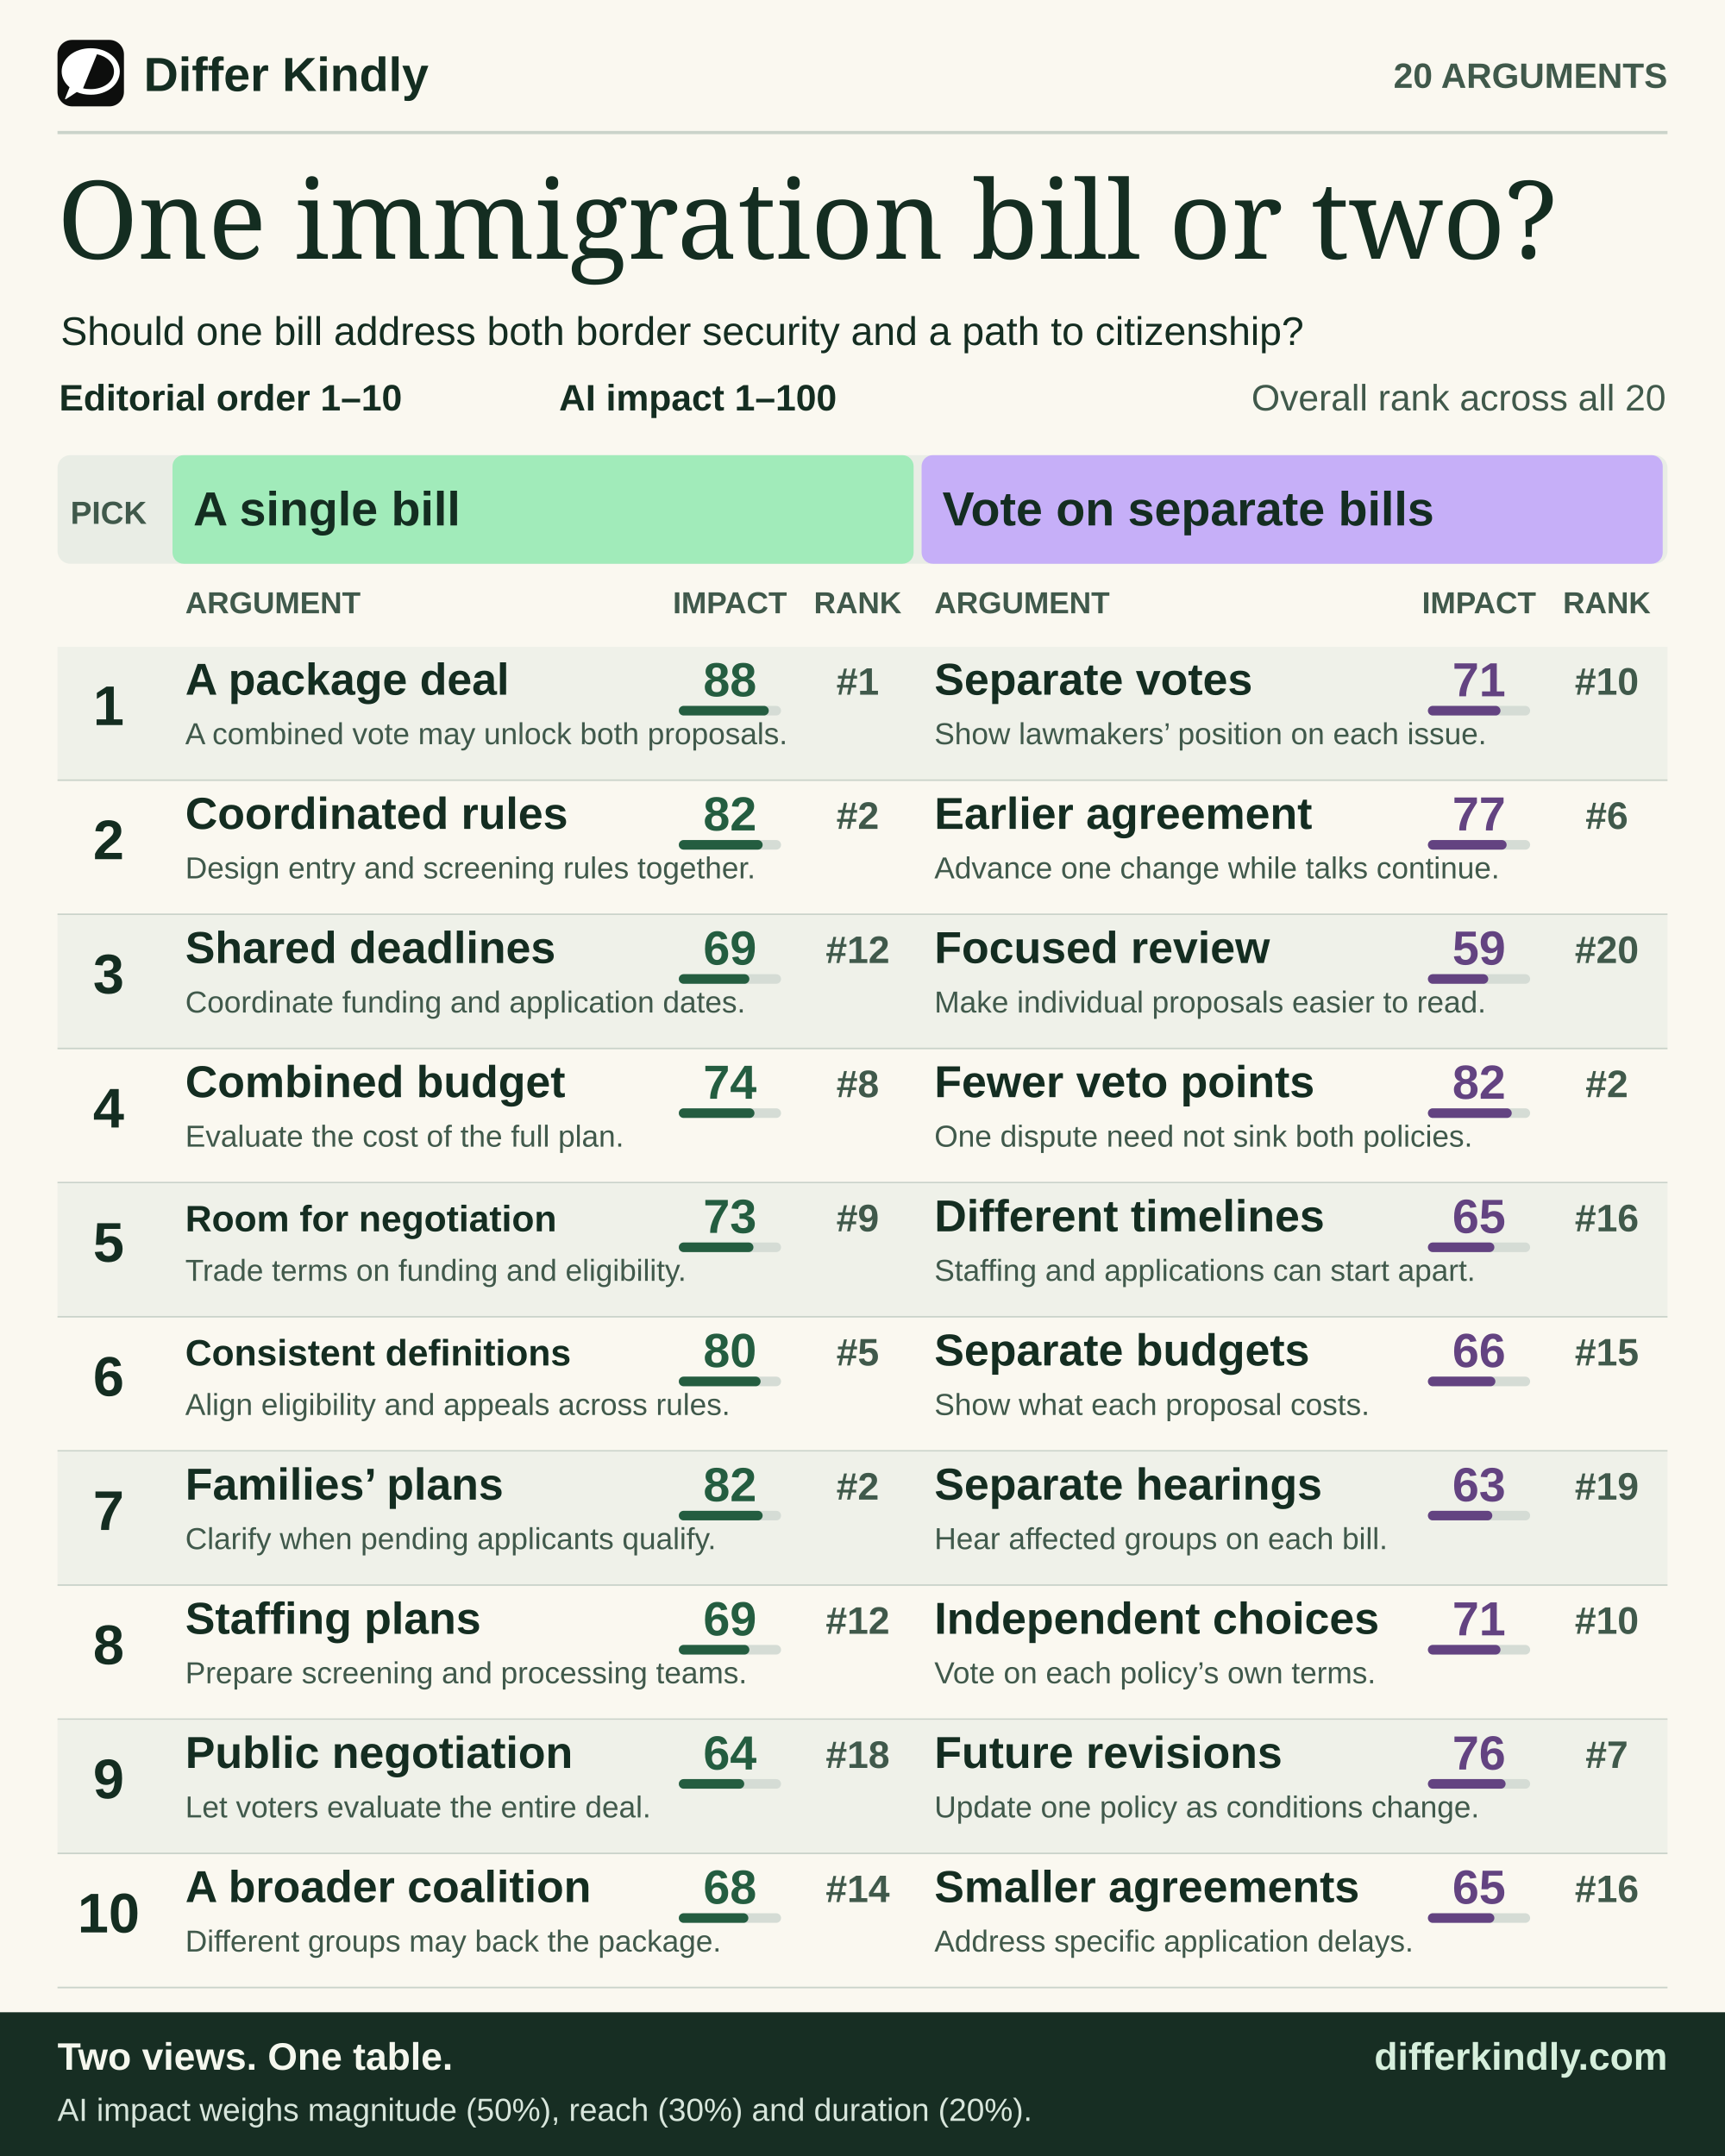
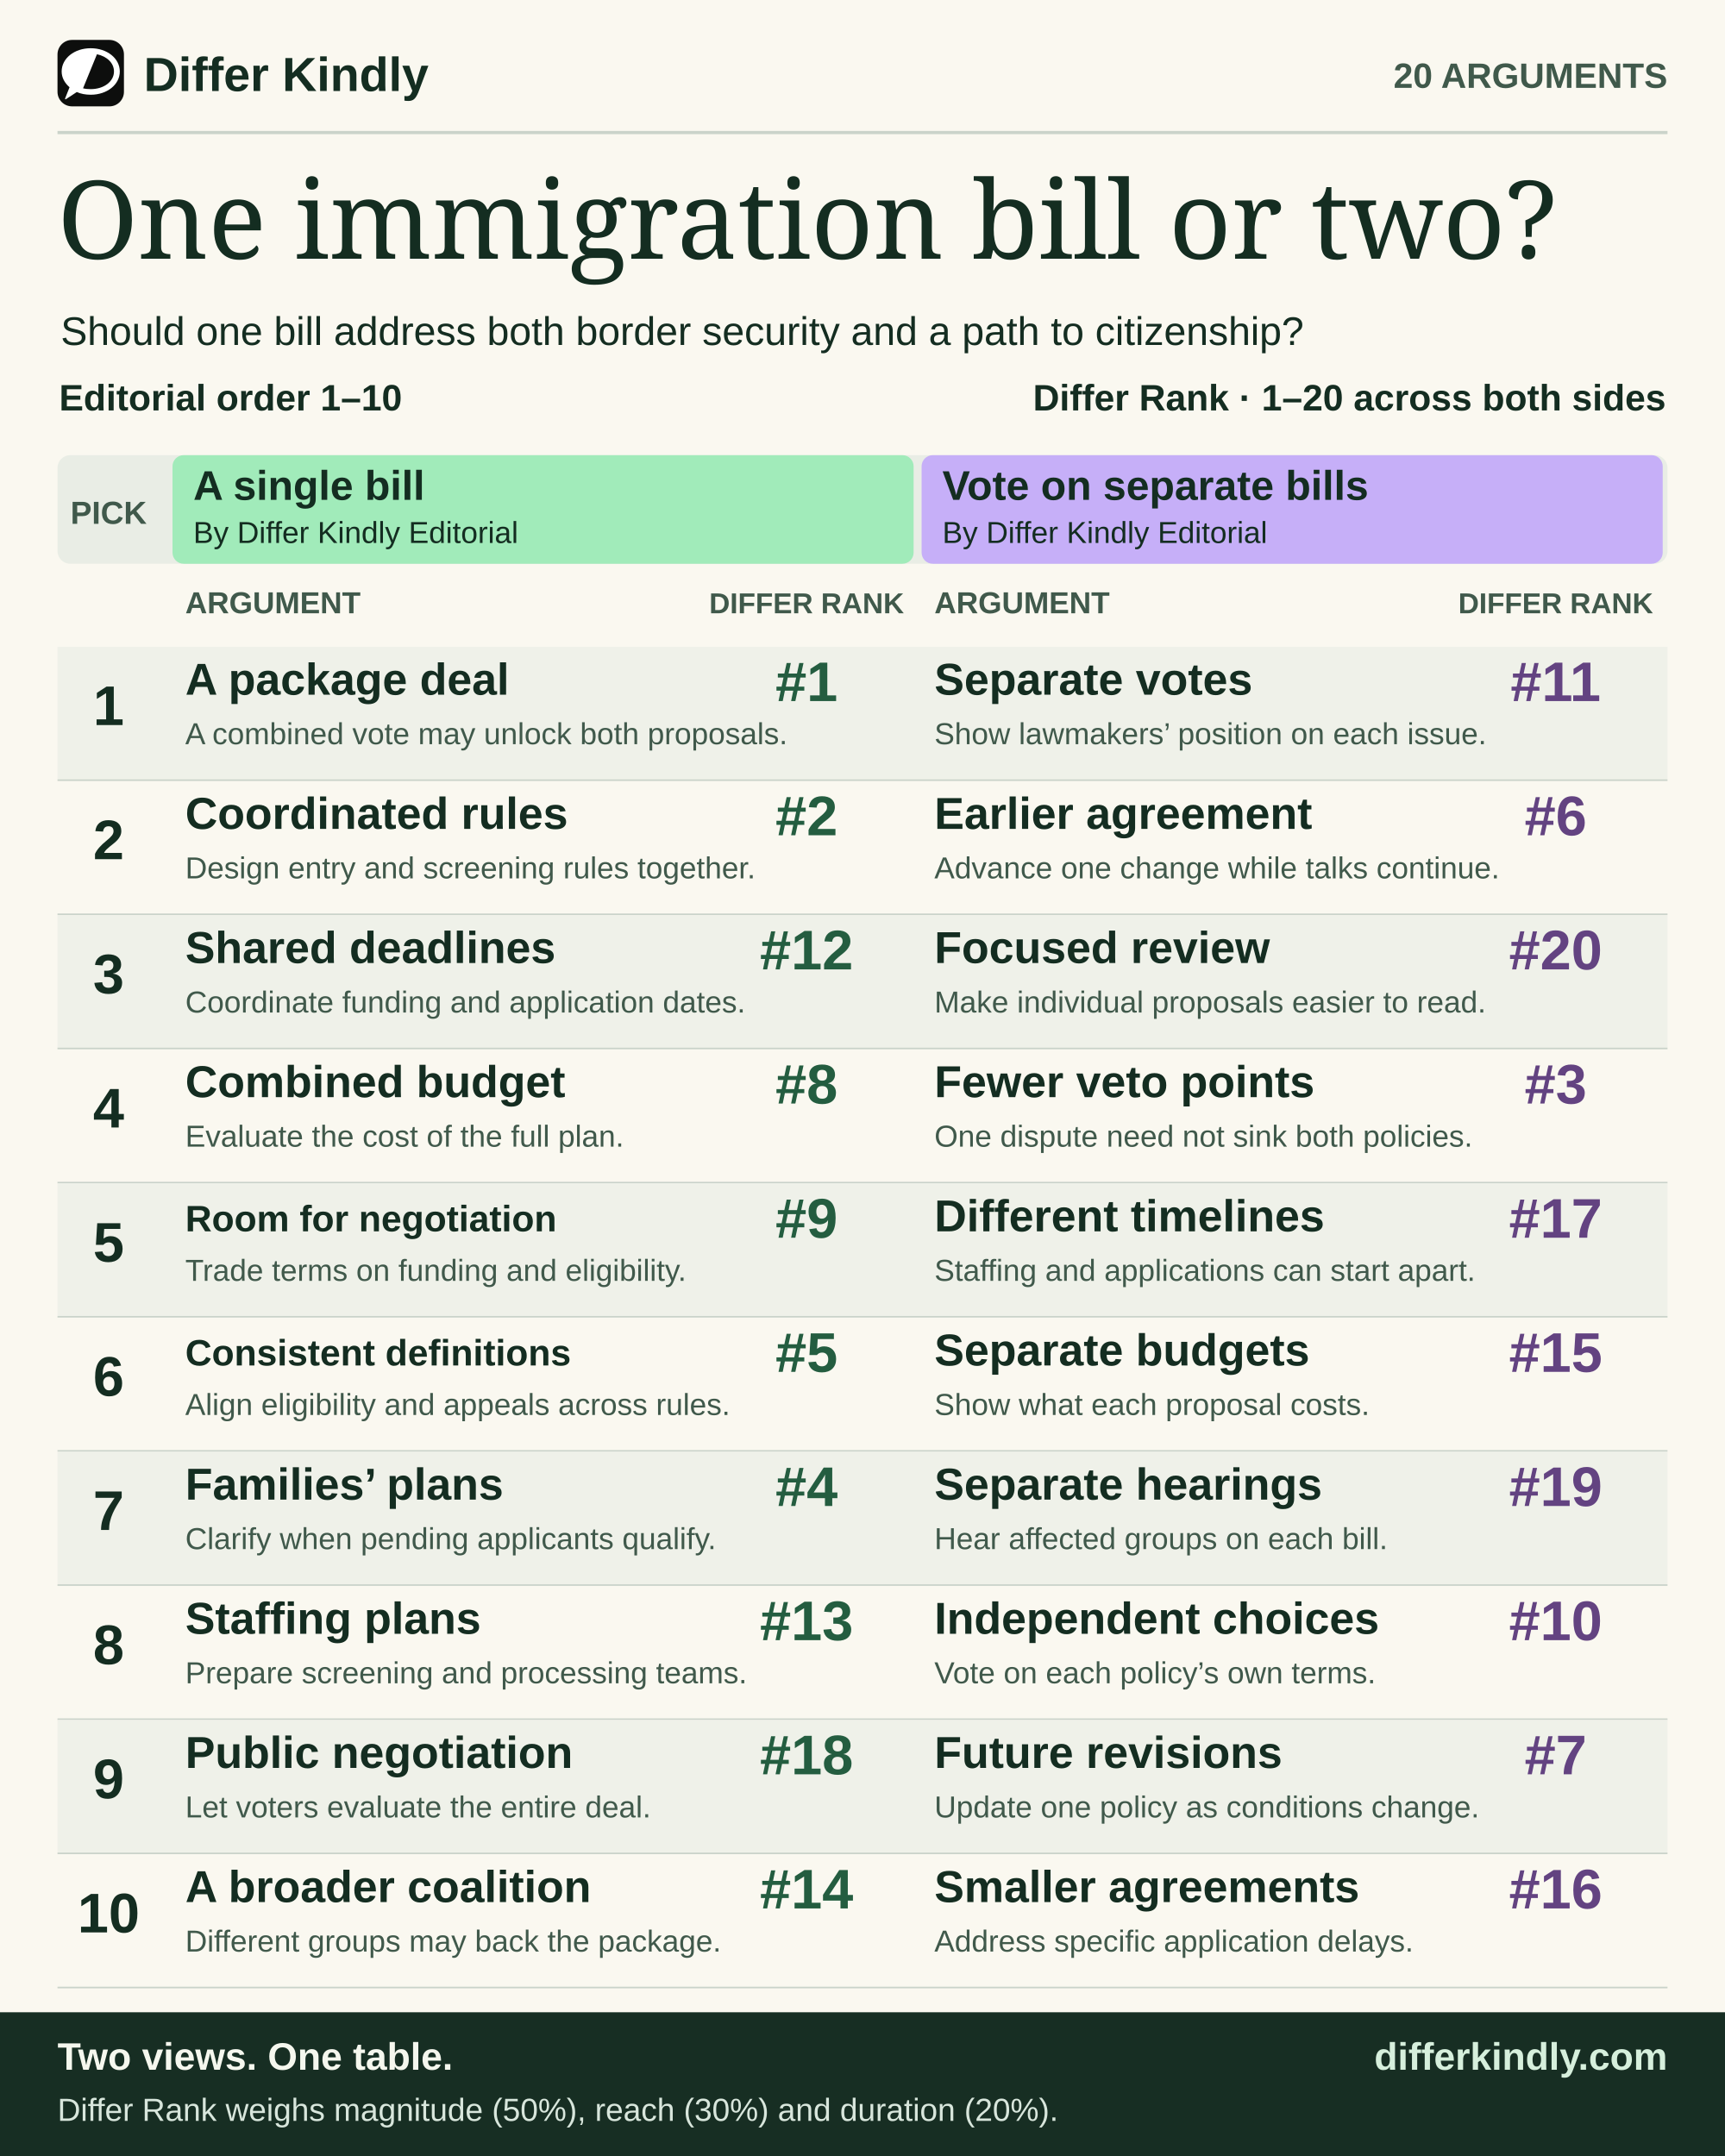
- <svg xmlns="http://www.w3.org/2000/svg" width="1080" height="1350" viewBox="0 0 1080 1350" data-poster-format="impact-v2" role="img" font-family="Arial, sans-serif">
+ <svg xmlns="http://www.w3.org/2000/svg" width="1080" height="1350" viewBox="0 0 1080 1350" data-poster-format="impact-v2" data-rank-method="differ-rank-v1" role="img" font-family="Arial, sans-serif">
  <rect x="0" y="0" width="1080" height="1350" rx="0" fill="#faf8f0" />
  <g transform="translate(36 25) scale(1.30)">
    <rect width="32" height="32" rx="7" fill="#0d0e0d" />
    <path fill="white" fill-rule="evenodd" d="M16 4C23.9 4 30 8.9 30 15.2S23.9 26.4 16 26.4C13.6 26.4 11.3 26 9.3 25.1L4.1 28.5Q3.5 28.8 3.7 28.1L5.8 22.8C3.4 20.7 2 18.1 2 15.2C2 8.9 8.1 4 16 4ZM19 6.9L12.3 23.3C13.5 23.6 14.7 23.7 16 23.7C22.4 23.7 27.2 20 27.2 15.2C27.2 11.1 23.8 7.9 19 6.9Z" />
  </g>
  <text x="90" y="57" font-size="30" font-weight="700" fill="#142d21">Differ Kindly</text>
  <text x="1044" y="55" font-size="22" font-weight="700" fill="#40594b" text-anchor="end">20 ARGUMENTS</text>
  <rect x="36" y="82" width="1008" height="2" rx="0" fill="#cad3ca" />
  <text x="36" y="162" font-size="68" font-weight="500" fill="#142d21" font-family="Georgia, serif">One immigration bill or two?</text>
  <text x="38" y="216" font-size="25" font-weight="400" fill="#142d21">Should one bill address both border security and a path to citizenship?</text>
  <text x="37" y="257" font-size="23" font-weight="700" fill="#142d21">Editorial order 1–10</text>
-   <text x="350" y="257" font-size="23" font-weight="700" fill="#142d21">AI impact 1–100</text>
-   <text x="1043" y="257" font-size="23" font-weight="400" fill="#40594b" text-anchor="end">Overall rank across all 20</text>
+   <text x="1043" y="257" font-size="23" font-weight="700" fill="#142d21" text-anchor="end">Differ Rank · 1–20 across both sides</text>
  <rect x="36" y="285" width="1008" height="68" rx="8" fill="#e9ede5" />
  <text x="68" y="328" font-size="20" font-weight="700" fill="#40594b" text-anchor="middle">PICK</text>
  <rect x="108" y="285" width="464" height="68" rx="7" fill="#a1ebba" />
-   <text x="121" y="329" font-size="30" font-weight="700" fill="#142d21">A single bill</text>
+   <text x="121" y="313" font-size="26" font-weight="700" fill="#142d21">A single bill</text>
+   <text x="121" y="340" font-size="19" font-weight="500" fill="#142d21" data-byline="0">By Differ Kindly Editorial</text>
  <text x="116" y="384" font-size="19" font-weight="700" fill="#40594b">ARGUMENT</text>
-   <text x="457" y="384" font-size="19" font-weight="700" fill="#40594b" text-anchor="middle">IMPACT</text>
-   <text x="537" y="384" font-size="19" font-weight="700" fill="#40594b" text-anchor="middle">RANK</text>
+   <text x="505" y="384" font-size="18" font-weight="700" fill="#40594b" text-anchor="middle">DIFFER RANK</text>
  <rect x="577" y="285" width="464" height="68" rx="7" fill="#c6aff8" />
-   <text x="590" y="329" font-size="30" font-weight="700" fill="#142d21">Vote on separate bills</text>
+   <text x="590" y="313" font-size="26" font-weight="700" fill="#142d21">Vote on separate bills</text>
+   <text x="590" y="340" font-size="19" font-weight="500" fill="#142d21" data-byline="1">By Differ Kindly Editorial</text>
  <text x="585" y="384" font-size="19" font-weight="700" fill="#40594b">ARGUMENT</text>
-   <text x="926" y="384" font-size="19" font-weight="700" fill="#40594b" text-anchor="middle">IMPACT</text>
-   <text x="1006" y="384" font-size="19" font-weight="700" fill="#40594b" text-anchor="middle">RANK</text>
+   <text x="974" y="384" font-size="18" font-weight="700" fill="#40594b" text-anchor="middle">DIFFER RANK</text>
  <rect x="36" y="405" width="1008" height="83" rx="0" fill="#eff1e9" />
  <text x="68" y="454" font-size="35" font-weight="700" fill="#142d21" text-anchor="middle">1</text>
-   <g data-argument-id="876c2685-078e-524a-bad2-e858a98e8f3a" data-reader-id="876c2685-078e-524a-bad2-e858a98e8f3a" data-rank="1" data-impact="88" data-confidence="low" data-explanation="Estimated magnitude 88/100, reach 88/100 and duration 87/100." data-pick="1" data-side="0">
+   <g data-argument-id="876c2685-078e-524a-bad2-e858a98e8f3a" data-reader-id="876c2685-078e-524a-bad2-e858a98e8f3a" data-rank="1" data-impact="87.8" data-author="Differ Kindly Editorial" data-confidence="low" data-explanation="Estimated magnitude 88/100, reach 88/100 and duration 87/100." data-pick="1" data-side="0">
    <path data-hit="" d="M108 405h464v83h-464z" fill="transparent" />
    <text x="116" y="435" font-size="28" font-weight="700" fill="#142d21">A package deal</text>
-     <text x="457" y="436" font-size="30" font-weight="700" fill="#245d40" text-anchor="middle">88</text>
-     <text x="537" y="435" font-size="24" font-weight="700" fill="#40594b" text-anchor="middle">#1</text>
-     <rect x="425" y="442" width="64" height="6" rx="3" fill="#d5dcd5" />
-     <rect x="425" y="442" width="56.32" height="6" rx="3" fill="#245d40" />
+     <text x="505" y="439" font-size="35" font-weight="700" fill="#245d40" text-anchor="middle">#1</text>
    <text x="116" y="466" font-size="19" font-weight="400" fill="#40594b">A combined vote may unlock both proposals.</text>
  </g>
-   <g data-argument-id="37458446-bc10-5c3c-9684-a7b7f375f4a1" data-reader-id="37458446-bc10-5c3c-9684-a7b7f375f4a1" data-rank="10" data-impact="71" data-confidence="high" data-explanation="Estimated magnitude 63/100, reach 82/100 and duration 72/100." data-pick="1" data-side="1">
+   <g data-argument-id="37458446-bc10-5c3c-9684-a7b7f375f4a1" data-reader-id="37458446-bc10-5c3c-9684-a7b7f375f4a1" data-rank="11" data-impact="70.5" data-author="Differ Kindly Editorial" data-confidence="high" data-explanation="Estimated magnitude 63/100, reach 82/100 and duration 72/100." data-pick="1" data-side="1">
    <path data-hit="" d="M577 405h464v83h-464z" fill="transparent" />
    <text x="585" y="435" font-size="28" font-weight="700" fill="#142d21">Separate votes</text>
-     <text x="926" y="436" font-size="30" font-weight="700" fill="#634381" text-anchor="middle">71</text>
-     <text x="1006" y="435" font-size="24" font-weight="700" fill="#40594b" text-anchor="middle">#10</text>
-     <rect x="894" y="442" width="64" height="6" rx="3" fill="#d5dcd5" />
-     <rect x="894" y="442" width="45.44" height="6" rx="3" fill="#634381" />
+     <text x="974" y="439" font-size="35" font-weight="700" fill="#634381" text-anchor="middle">#11</text>
    <text x="585" y="466" font-size="19" font-weight="400" fill="#40594b">Show lawmakers’ position on each issue.</text>
  </g>
  <rect x="36" y="488" width="1008" height="1" rx="0" fill="#cad3ca" />
  <text x="68" y="538" font-size="35" font-weight="700" fill="#142d21" text-anchor="middle">2</text>
-   <g data-argument-id="5ae5834f-c2ac-54d7-b694-70eb045566d8" data-reader-id="5ae5834f-c2ac-54d7-b694-70eb045566d8" data-rank="2" data-impact="82" data-confidence="moderate" data-explanation="Estimated magnitude 82/100, reach 80/100 and duration 87/100." data-pick="2" data-side="0">
+   <g data-argument-id="5ae5834f-c2ac-54d7-b694-70eb045566d8" data-reader-id="5ae5834f-c2ac-54d7-b694-70eb045566d8" data-rank="2" data-impact="82.4" data-author="Differ Kindly Editorial" data-confidence="moderate" data-explanation="Estimated magnitude 82/100, reach 80/100 and duration 87/100." data-pick="2" data-side="0">
    <path data-hit="" d="M108 489h464v83h-464z" fill="transparent" />
    <text x="116" y="519" font-size="28" font-weight="700" fill="#142d21">Coordinated rules</text>
-     <text x="457" y="520" font-size="30" font-weight="700" fill="#245d40" text-anchor="middle">82</text>
-     <text x="537" y="519" font-size="24" font-weight="700" fill="#40594b" text-anchor="middle">#2</text>
-     <rect x="425" y="526" width="64" height="6" rx="3" fill="#d5dcd5" />
-     <rect x="425" y="526" width="52.48" height="6" rx="3" fill="#245d40" />
+     <text x="505" y="523" font-size="35" font-weight="700" fill="#245d40" text-anchor="middle">#2</text>
    <text x="116" y="550" font-size="19" font-weight="400" fill="#40594b">Design entry and screening rules together.</text>
  </g>
-   <g data-argument-id="3191dcd8-3435-5e52-b292-4f52247b8718" data-reader-id="3191dcd8-3435-5e52-b292-4f52247b8718" data-rank="6" data-impact="77" data-confidence="moderate" data-explanation="Estimated magnitude 82/100, reach 74/100 and duration 71/100." data-pick="2" data-side="1">
+   <g data-argument-id="3191dcd8-3435-5e52-b292-4f52247b8718" data-reader-id="3191dcd8-3435-5e52-b292-4f52247b8718" data-rank="6" data-impact="77.4" data-author="Differ Kindly Editorial" data-confidence="moderate" data-explanation="Estimated magnitude 82/100, reach 74/100 and duration 71/100." data-pick="2" data-side="1">
    <path data-hit="" d="M577 489h464v83h-464z" fill="transparent" />
    <text x="585" y="519" font-size="28" font-weight="700" fill="#142d21">Earlier agreement</text>
-     <text x="926" y="520" font-size="30" font-weight="700" fill="#634381" text-anchor="middle">77</text>
-     <text x="1006" y="519" font-size="24" font-weight="700" fill="#40594b" text-anchor="middle">#6</text>
-     <rect x="894" y="526" width="64" height="6" rx="3" fill="#d5dcd5" />
-     <rect x="894" y="526" width="49.28" height="6" rx="3" fill="#634381" />
+     <text x="974" y="523" font-size="35" font-weight="700" fill="#634381" text-anchor="middle">#6</text>
    <text x="585" y="550" font-size="19" font-weight="400" fill="#40594b">Advance one change while talks continue.</text>
  </g>
  <rect x="36" y="572" width="1008" height="1" rx="0" fill="#cad3ca" />
  <rect x="36" y="573" width="1008" height="83" rx="0" fill="#eff1e9" />
  <text x="68" y="622" font-size="35" font-weight="700" fill="#142d21" text-anchor="middle">3</text>
-   <g data-argument-id="172d6727-e31c-5389-b3ba-eee7121d141b" data-reader-id="172d6727-e31c-5389-b3ba-eee7121d141b" data-rank="12" data-impact="69" data-confidence="moderate" data-explanation="Estimated magnitude 70/100, reach 70/100 and duration 67/100." data-pick="3" data-side="0">
+   <g data-argument-id="172d6727-e31c-5389-b3ba-eee7121d141b" data-reader-id="172d6727-e31c-5389-b3ba-eee7121d141b" data-rank="12" data-impact="69.4" data-author="Differ Kindly Editorial" data-confidence="moderate" data-explanation="Estimated magnitude 70/100, reach 70/100 and duration 67/100." data-pick="3" data-side="0">
    <path data-hit="" d="M108 573h464v83h-464z" fill="transparent" />
    <text x="116" y="603" font-size="28" font-weight="700" fill="#142d21">Shared deadlines</text>
-     <text x="457" y="604" font-size="30" font-weight="700" fill="#245d40" text-anchor="middle">69</text>
-     <text x="537" y="603" font-size="24" font-weight="700" fill="#40594b" text-anchor="middle">#12</text>
-     <rect x="425" y="610" width="64" height="6" rx="3" fill="#d5dcd5" />
-     <rect x="425" y="610" width="44.16" height="6" rx="3" fill="#245d40" />
+     <text x="505" y="607" font-size="35" font-weight="700" fill="#245d40" text-anchor="middle">#12</text>
    <text x="116" y="634" font-size="19" font-weight="400" fill="#40594b">Coordinate funding and application dates.</text>
  </g>
-   <g data-argument-id="7b5bd5e4-14ab-519e-91b2-20bc0a70bf9b" data-reader-id="7b5bd5e4-14ab-519e-91b2-20bc0a70bf9b" data-rank="20" data-impact="59" data-confidence="moderate" data-explanation="Estimated magnitude 51/100, reach 72/100 and duration 58/100." data-pick="3" data-side="1">
+   <g data-argument-id="7b5bd5e4-14ab-519e-91b2-20bc0a70bf9b" data-reader-id="7b5bd5e4-14ab-519e-91b2-20bc0a70bf9b" data-rank="20" data-impact="58.7" data-author="Differ Kindly Editorial" data-confidence="moderate" data-explanation="Estimated magnitude 51/100, reach 72/100 and duration 58/100." data-pick="3" data-side="1">
    <path data-hit="" d="M577 573h464v83h-464z" fill="transparent" />
    <text x="585" y="603" font-size="28" font-weight="700" fill="#142d21">Focused review</text>
-     <text x="926" y="604" font-size="30" font-weight="700" fill="#634381" text-anchor="middle">59</text>
-     <text x="1006" y="603" font-size="24" font-weight="700" fill="#40594b" text-anchor="middle">#20</text>
-     <rect x="894" y="610" width="64" height="6" rx="3" fill="#d5dcd5" />
-     <rect x="894" y="610" width="37.76" height="6" rx="3" fill="#634381" />
+     <text x="974" y="607" font-size="35" font-weight="700" fill="#634381" text-anchor="middle">#20</text>
    <text x="585" y="634" font-size="19" font-weight="400" fill="#40594b">Make individual proposals easier to read.</text>
  </g>
  <rect x="36" y="656" width="1008" height="1" rx="0" fill="#cad3ca" />
  <text x="68" y="706" font-size="35" font-weight="700" fill="#142d21" text-anchor="middle">4</text>
-   <g data-argument-id="83c14fc1-a6b7-5477-97d0-6ce44bc3a5cf" data-reader-id="83c14fc1-a6b7-5477-97d0-6ce44bc3a5cf" data-rank="8" data-impact="74" data-confidence="moderate" data-explanation="Estimated magnitude 69/100, reach 84/100 and duration 73/100." data-pick="4" data-side="0">
+   <g data-argument-id="83c14fc1-a6b7-5477-97d0-6ce44bc3a5cf" data-reader-id="83c14fc1-a6b7-5477-97d0-6ce44bc3a5cf" data-rank="8" data-impact="74.3" data-author="Differ Kindly Editorial" data-confidence="moderate" data-explanation="Estimated magnitude 69/100, reach 84/100 and duration 73/100." data-pick="4" data-side="0">
    <path data-hit="" d="M108 657h464v83h-464z" fill="transparent" />
    <text x="116" y="687" font-size="28" font-weight="700" fill="#142d21">Combined budget</text>
-     <text x="457" y="688" font-size="30" font-weight="700" fill="#245d40" text-anchor="middle">74</text>
-     <text x="537" y="687" font-size="24" font-weight="700" fill="#40594b" text-anchor="middle">#8</text>
-     <rect x="425" y="694" width="64" height="6" rx="3" fill="#d5dcd5" />
-     <rect x="425" y="694" width="47.36" height="6" rx="3" fill="#245d40" />
+     <text x="505" y="691" font-size="35" font-weight="700" fill="#245d40" text-anchor="middle">#8</text>
    <text x="116" y="718" font-size="19" font-weight="400" fill="#40594b">Evaluate the cost of the full plan.</text>
  </g>
-   <g data-argument-id="78a4485b-71e0-5cf9-ba22-44e4e8fd32fa" data-reader-id="78a4485b-71e0-5cf9-ba22-44e4e8fd32fa" data-rank="2" data-impact="82" data-confidence="moderate" data-explanation="Estimated magnitude 84/100, reach 78/100 and duration 81/100." data-pick="4" data-side="1">
+   <g data-argument-id="78a4485b-71e0-5cf9-ba22-44e4e8fd32fa" data-reader-id="78a4485b-71e0-5cf9-ba22-44e4e8fd32fa" data-rank="3" data-impact="81.6" data-author="Differ Kindly Editorial" data-confidence="moderate" data-explanation="Estimated magnitude 84/100, reach 78/100 and duration 81/100." data-pick="4" data-side="1">
    <path data-hit="" d="M577 657h464v83h-464z" fill="transparent" />
    <text x="585" y="687" font-size="28" font-weight="700" fill="#142d21">Fewer veto points</text>
-     <text x="926" y="688" font-size="30" font-weight="700" fill="#634381" text-anchor="middle">82</text>
-     <text x="1006" y="687" font-size="24" font-weight="700" fill="#40594b" text-anchor="middle">#2</text>
-     <rect x="894" y="694" width="64" height="6" rx="3" fill="#d5dcd5" />
-     <rect x="894" y="694" width="52.48" height="6" rx="3" fill="#634381" />
+     <text x="974" y="691" font-size="35" font-weight="700" fill="#634381" text-anchor="middle">#3</text>
    <text x="585" y="718" font-size="19" font-weight="400" fill="#40594b">One dispute need not sink both policies.</text>
  </g>
  <rect x="36" y="740" width="1008" height="1" rx="0" fill="#cad3ca" />
  <rect x="36" y="741" width="1008" height="83" rx="0" fill="#eff1e9" />
  <text x="68" y="790" font-size="35" font-weight="700" fill="#142d21" text-anchor="middle">5</text>
-   <g data-argument-id="09a7cf2d-6599-533f-9871-37540be09116" data-reader-id="09a7cf2d-6599-533f-9871-37540be09116" data-rank="9" data-impact="73" data-confidence="low" data-explanation="Estimated magnitude 74/100, reach 75/100 and duration 66/100." data-pick="5" data-side="0">
+   <g data-argument-id="09a7cf2d-6599-533f-9871-37540be09116" data-reader-id="09a7cf2d-6599-533f-9871-37540be09116" data-rank="9" data-impact="72.7" data-author="Differ Kindly Editorial" data-confidence="low" data-explanation="Estimated magnitude 74/100, reach 75/100 and duration 66/100." data-pick="5" data-side="0">
    <path data-hit="" d="M108 741h464v83h-464z" fill="transparent" />
    <text x="116" y="771" font-size="23" font-weight="700" fill="#142d21">Room for negotiation</text>
-     <text x="457" y="772" font-size="30" font-weight="700" fill="#245d40" text-anchor="middle">73</text>
-     <text x="537" y="771" font-size="24" font-weight="700" fill="#40594b" text-anchor="middle">#9</text>
-     <rect x="425" y="778" width="64" height="6" rx="3" fill="#d5dcd5" />
-     <rect x="425" y="778" width="46.72" height="6" rx="3" fill="#245d40" />
+     <text x="505" y="775" font-size="35" font-weight="700" fill="#245d40" text-anchor="middle">#9</text>
    <text x="116" y="802" font-size="19" font-weight="400" fill="#40594b">Trade terms on funding and eligibility.</text>
  </g>
-   <g data-argument-id="b3bbe589-0857-57eb-a436-3d891e7c64a2" data-reader-id="b3bbe589-0857-57eb-a436-3d891e7c64a2" data-rank="16" data-impact="65" data-confidence="moderate" data-explanation="Estimated magnitude 67/100, reach 59/100 and duration 67/100." data-pick="5" data-side="1">
+   <g data-argument-id="b3bbe589-0857-57eb-a436-3d891e7c64a2" data-reader-id="b3bbe589-0857-57eb-a436-3d891e7c64a2" data-rank="17" data-impact="64.6" data-author="Differ Kindly Editorial" data-confidence="moderate" data-explanation="Estimated magnitude 67/100, reach 59/100 and duration 67/100." data-pick="5" data-side="1">
    <path data-hit="" d="M577 741h464v83h-464z" fill="transparent" />
    <text x="585" y="771" font-size="28" font-weight="700" fill="#142d21">Different timelines</text>
-     <text x="926" y="772" font-size="30" font-weight="700" fill="#634381" text-anchor="middle">65</text>
-     <text x="1006" y="771" font-size="24" font-weight="700" fill="#40594b" text-anchor="middle">#16</text>
-     <rect x="894" y="778" width="64" height="6" rx="3" fill="#d5dcd5" />
-     <rect x="894" y="778" width="41.6" height="6" rx="3" fill="#634381" />
+     <text x="974" y="775" font-size="35" font-weight="700" fill="#634381" text-anchor="middle">#17</text>
    <text x="585" y="802" font-size="19" font-weight="400" fill="#40594b">Staffing and applications can start apart.</text>
  </g>
  <rect x="36" y="824" width="1008" height="1" rx="0" fill="#cad3ca" />
  <text x="68" y="874" font-size="35" font-weight="700" fill="#142d21" text-anchor="middle">6</text>
-   <g data-argument-id="16df2cab-0784-5644-827e-c2b558edd83f" data-reader-id="16df2cab-0784-5644-827e-c2b558edd83f" data-rank="5" data-impact="80" data-confidence="moderate" data-explanation="Estimated magnitude 81/100, reach 73/100 and duration 86/100." data-pick="6" data-side="0">
+   <g data-argument-id="16df2cab-0784-5644-827e-c2b558edd83f" data-reader-id="16df2cab-0784-5644-827e-c2b558edd83f" data-rank="5" data-impact="79.6" data-author="Differ Kindly Editorial" data-confidence="moderate" data-explanation="Estimated magnitude 81/100, reach 73/100 and duration 86/100." data-pick="6" data-side="0">
    <path data-hit="" d="M108 825h464v83h-464z" fill="transparent" />
    <text x="116" y="855" font-size="23" font-weight="700" fill="#142d21">Consistent definitions</text>
-     <text x="457" y="856" font-size="30" font-weight="700" fill="#245d40" text-anchor="middle">80</text>
-     <text x="537" y="855" font-size="24" font-weight="700" fill="#40594b" text-anchor="middle">#5</text>
-     <rect x="425" y="862" width="64" height="6" rx="3" fill="#d5dcd5" />
-     <rect x="425" y="862" width="51.2" height="6" rx="3" fill="#245d40" />
+     <text x="505" y="859" font-size="35" font-weight="700" fill="#245d40" text-anchor="middle">#5</text>
    <text x="116" y="886" font-size="19" font-weight="400" fill="#40594b">Align eligibility and appeals across rules.</text>
  </g>
-   <g data-argument-id="176b1e98-07c3-58fe-91a3-ecc731437e0e" data-reader-id="176b1e98-07c3-58fe-91a3-ecc731437e0e" data-rank="15" data-impact="66" data-confidence="moderate" data-explanation="Estimated magnitude 62/100, reach 72/100 and duration 66/100." data-pick="6" data-side="1">
+   <g data-argument-id="176b1e98-07c3-58fe-91a3-ecc731437e0e" data-reader-id="176b1e98-07c3-58fe-91a3-ecc731437e0e" data-rank="15" data-impact="65.8" data-author="Differ Kindly Editorial" data-confidence="moderate" data-explanation="Estimated magnitude 62/100, reach 72/100 and duration 66/100." data-pick="6" data-side="1">
    <path data-hit="" d="M577 825h464v83h-464z" fill="transparent" />
    <text x="585" y="855" font-size="28" font-weight="700" fill="#142d21">Separate budgets</text>
-     <text x="926" y="856" font-size="30" font-weight="700" fill="#634381" text-anchor="middle">66</text>
-     <text x="1006" y="855" font-size="24" font-weight="700" fill="#40594b" text-anchor="middle">#15</text>
-     <rect x="894" y="862" width="64" height="6" rx="3" fill="#d5dcd5" />
-     <rect x="894" y="862" width="42.24" height="6" rx="3" fill="#634381" />
+     <text x="974" y="859" font-size="35" font-weight="700" fill="#634381" text-anchor="middle">#15</text>
    <text x="585" y="886" font-size="19" font-weight="400" fill="#40594b">Show what each proposal costs.</text>
  </g>
  <rect x="36" y="908" width="1008" height="1" rx="0" fill="#cad3ca" />
  <rect x="36" y="909" width="1008" height="83" rx="0" fill="#eff1e9" />
  <text x="68" y="958" font-size="35" font-weight="700" fill="#142d21" text-anchor="middle">7</text>
-   <g data-argument-id="c8cdc77f-9750-5ded-ae32-afc4d099f40a" data-reader-id="c8cdc77f-9750-5ded-ae32-afc4d099f40a" data-rank="2" data-impact="82" data-confidence="moderate" data-explanation="Estimated magnitude 91/100, reach 61/100 and duration 89/100." data-pick="7" data-side="0">
+   <g data-argument-id="c8cdc77f-9750-5ded-ae32-afc4d099f40a" data-reader-id="c8cdc77f-9750-5ded-ae32-afc4d099f40a" data-rank="4" data-impact="81.6" data-author="Differ Kindly Editorial" data-confidence="moderate" data-explanation="Estimated magnitude 91/100, reach 61/100 and duration 89/100." data-pick="7" data-side="0">
    <path data-hit="" d="M108 909h464v83h-464z" fill="transparent" />
    <text x="116" y="939" font-size="28" font-weight="700" fill="#142d21">Families’ plans</text>
-     <text x="457" y="940" font-size="30" font-weight="700" fill="#245d40" text-anchor="middle">82</text>
-     <text x="537" y="939" font-size="24" font-weight="700" fill="#40594b" text-anchor="middle">#2</text>
-     <rect x="425" y="946" width="64" height="6" rx="3" fill="#d5dcd5" />
-     <rect x="425" y="946" width="52.48" height="6" rx="3" fill="#245d40" />
+     <text x="505" y="943" font-size="35" font-weight="700" fill="#245d40" text-anchor="middle">#4</text>
    <text x="116" y="970" font-size="19" font-weight="400" fill="#40594b">Clarify when pending applicants qualify.</text>
  </g>
-   <g data-argument-id="0ffdf347-50f1-5eff-8df5-097c8ab7aa96" data-reader-id="0ffdf347-50f1-5eff-8df5-097c8ab7aa96" data-rank="19" data-impact="63" data-confidence="moderate" data-explanation="Estimated magnitude 63/100, reach 67/100 and duration 58/100." data-pick="7" data-side="1">
+   <g data-argument-id="0ffdf347-50f1-5eff-8df5-097c8ab7aa96" data-reader-id="0ffdf347-50f1-5eff-8df5-097c8ab7aa96" data-rank="19" data-impact="63.2" data-author="Differ Kindly Editorial" data-confidence="moderate" data-explanation="Estimated magnitude 63/100, reach 67/100 and duration 58/100." data-pick="7" data-side="1">
    <path data-hit="" d="M577 909h464v83h-464z" fill="transparent" />
    <text x="585" y="939" font-size="28" font-weight="700" fill="#142d21">Separate hearings</text>
-     <text x="926" y="940" font-size="30" font-weight="700" fill="#634381" text-anchor="middle">63</text>
-     <text x="1006" y="939" font-size="24" font-weight="700" fill="#40594b" text-anchor="middle">#19</text>
-     <rect x="894" y="946" width="64" height="6" rx="3" fill="#d5dcd5" />
-     <rect x="894" y="946" width="40.32" height="6" rx="3" fill="#634381" />
+     <text x="974" y="943" font-size="35" font-weight="700" fill="#634381" text-anchor="middle">#19</text>
    <text x="585" y="970" font-size="19" font-weight="400" fill="#40594b">Hear affected groups on each bill.</text>
  </g>
  <rect x="36" y="992" width="1008" height="1" rx="0" fill="#cad3ca" />
  <text x="68" y="1042" font-size="35" font-weight="700" fill="#142d21" text-anchor="middle">8</text>
-   <g data-argument-id="81606d62-61bc-5cb1-8bd2-0ffe1763bb0c" data-reader-id="81606d62-61bc-5cb1-8bd2-0ffe1763bb0c" data-rank="12" data-impact="69" data-confidence="moderate" data-explanation="Estimated magnitude 71/100, reach 61/100 and duration 75/100." data-pick="8" data-side="0">
+   <g data-argument-id="81606d62-61bc-5cb1-8bd2-0ffe1763bb0c" data-reader-id="81606d62-61bc-5cb1-8bd2-0ffe1763bb0c" data-rank="13" data-impact="68.8" data-author="Differ Kindly Editorial" data-confidence="moderate" data-explanation="Estimated magnitude 71/100, reach 61/100 and duration 75/100." data-pick="8" data-side="0">
    <path data-hit="" d="M108 993h464v83h-464z" fill="transparent" />
    <text x="116" y="1023" font-size="28" font-weight="700" fill="#142d21">Staffing plans</text>
-     <text x="457" y="1024" font-size="30" font-weight="700" fill="#245d40" text-anchor="middle">69</text>
-     <text x="537" y="1023" font-size="24" font-weight="700" fill="#40594b" text-anchor="middle">#12</text>
-     <rect x="425" y="1030" width="64" height="6" rx="3" fill="#d5dcd5" />
-     <rect x="425" y="1030" width="44.16" height="6" rx="3" fill="#245d40" />
+     <text x="505" y="1027" font-size="35" font-weight="700" fill="#245d40" text-anchor="middle">#13</text>
    <text x="116" y="1054" font-size="19" font-weight="400" fill="#40594b">Prepare screening and processing teams.</text>
  </g>
-   <g data-argument-id="98c5b1d8-2c96-5745-af55-5c5b4c3291a8" data-reader-id="98c5b1d8-2c96-5745-af55-5c5b4c3291a8" data-rank="10" data-impact="71" data-confidence="high" data-explanation="Estimated magnitude 67/100, reach 79/100 and duration 68/100." data-pick="8" data-side="1">
+   <g data-argument-id="98c5b1d8-2c96-5745-af55-5c5b4c3291a8" data-reader-id="98c5b1d8-2c96-5745-af55-5c5b4c3291a8" data-rank="10" data-impact="70.8" data-author="Differ Kindly Editorial" data-confidence="high" data-explanation="Estimated magnitude 67/100, reach 79/100 and duration 68/100." data-pick="8" data-side="1">
    <path data-hit="" d="M577 993h464v83h-464z" fill="transparent" />
    <text x="585" y="1023" font-size="28" font-weight="700" fill="#142d21">Independent choices</text>
-     <text x="926" y="1024" font-size="30" font-weight="700" fill="#634381" text-anchor="middle">71</text>
-     <text x="1006" y="1023" font-size="24" font-weight="700" fill="#40594b" text-anchor="middle">#10</text>
-     <rect x="894" y="1030" width="64" height="6" rx="3" fill="#d5dcd5" />
-     <rect x="894" y="1030" width="45.44" height="6" rx="3" fill="#634381" />
+     <text x="974" y="1027" font-size="35" font-weight="700" fill="#634381" text-anchor="middle">#10</text>
    <text x="585" y="1054" font-size="19" font-weight="400" fill="#40594b">Vote on each policy’s own terms.</text>
  </g>
  <rect x="36" y="1076" width="1008" height="1" rx="0" fill="#cad3ca" />
  <rect x="36" y="1077" width="1008" height="83" rx="0" fill="#eff1e9" />
  <text x="68" y="1126" font-size="35" font-weight="700" fill="#142d21" text-anchor="middle">9</text>
-   <g data-argument-id="78870f32-9bc9-5d52-b05e-9a14516d8e2b" data-reader-id="78870f32-9bc9-5d52-b05e-9a14516d8e2b" data-rank="18" data-impact="64" data-confidence="moderate" data-explanation="Estimated magnitude 59/100, reach 75/100 and duration 62/100." data-pick="9" data-side="0">
+   <g data-argument-id="78870f32-9bc9-5d52-b05e-9a14516d8e2b" data-reader-id="78870f32-9bc9-5d52-b05e-9a14516d8e2b" data-rank="18" data-impact="64.4" data-author="Differ Kindly Editorial" data-confidence="moderate" data-explanation="Estimated magnitude 59/100, reach 75/100 and duration 62/100." data-pick="9" data-side="0">
    <path data-hit="" d="M108 1077h464v83h-464z" fill="transparent" />
    <text x="116" y="1107" font-size="28" font-weight="700" fill="#142d21">Public negotiation</text>
-     <text x="457" y="1108" font-size="30" font-weight="700" fill="#245d40" text-anchor="middle">64</text>
-     <text x="537" y="1107" font-size="24" font-weight="700" fill="#40594b" text-anchor="middle">#18</text>
-     <rect x="425" y="1114" width="64" height="6" rx="3" fill="#d5dcd5" />
-     <rect x="425" y="1114" width="40.96" height="6" rx="3" fill="#245d40" />
+     <text x="505" y="1111" font-size="35" font-weight="700" fill="#245d40" text-anchor="middle">#18</text>
    <text x="116" y="1138" font-size="19" font-weight="400" fill="#40594b">Let voters evaluate the entire deal.</text>
  </g>
-   <g data-argument-id="312e6929-57c6-5a97-af92-9179a52fd516" data-reader-id="312e6929-57c6-5a97-af92-9179a52fd516" data-rank="7" data-impact="76" data-confidence="moderate" data-explanation="Estimated magnitude 75/100, reach 71/100 and duration 84/100." data-pick="9" data-side="1">
+   <g data-argument-id="312e6929-57c6-5a97-af92-9179a52fd516" data-reader-id="312e6929-57c6-5a97-af92-9179a52fd516" data-rank="7" data-impact="75.6" data-author="Differ Kindly Editorial" data-confidence="moderate" data-explanation="Estimated magnitude 75/100, reach 71/100 and duration 84/100." data-pick="9" data-side="1">
    <path data-hit="" d="M577 1077h464v83h-464z" fill="transparent" />
    <text x="585" y="1107" font-size="28" font-weight="700" fill="#142d21">Future revisions</text>
-     <text x="926" y="1108" font-size="30" font-weight="700" fill="#634381" text-anchor="middle">76</text>
-     <text x="1006" y="1107" font-size="24" font-weight="700" fill="#40594b" text-anchor="middle">#7</text>
-     <rect x="894" y="1114" width="64" height="6" rx="3" fill="#d5dcd5" />
-     <rect x="894" y="1114" width="48.64" height="6" rx="3" fill="#634381" />
+     <text x="974" y="1111" font-size="35" font-weight="700" fill="#634381" text-anchor="middle">#7</text>
    <text x="585" y="1138" font-size="19" font-weight="400" fill="#40594b">Update one policy as conditions change.</text>
  </g>
  <rect x="36" y="1160" width="1008" height="1" rx="0" fill="#cad3ca" />
  <text x="68" y="1210" font-size="35" font-weight="700" fill="#142d21" text-anchor="middle">10</text>
-   <g data-argument-id="2b03fe69-5e3d-5d66-b719-822915a049e8" data-reader-id="2b03fe69-5e3d-5d66-b719-822915a049e8" data-rank="14" data-impact="68" data-confidence="low" data-explanation="Estimated magnitude 68/100, reach 72/100 and duration 61/100." data-pick="10" data-side="0">
+   <g data-argument-id="2b03fe69-5e3d-5d66-b719-822915a049e8" data-reader-id="2b03fe69-5e3d-5d66-b719-822915a049e8" data-rank="14" data-impact="67.8" data-author="Differ Kindly Editorial" data-confidence="low" data-explanation="Estimated magnitude 68/100, reach 72/100 and duration 61/100." data-pick="10" data-side="0">
    <path data-hit="" d="M108 1161h464v83h-464z" fill="transparent" />
    <text x="116" y="1191" font-size="28" font-weight="700" fill="#142d21">A broader coalition</text>
-     <text x="457" y="1192" font-size="30" font-weight="700" fill="#245d40" text-anchor="middle">68</text>
-     <text x="537" y="1191" font-size="24" font-weight="700" fill="#40594b" text-anchor="middle">#14</text>
-     <rect x="425" y="1198" width="64" height="6" rx="3" fill="#d5dcd5" />
-     <rect x="425" y="1198" width="43.52" height="6" rx="3" fill="#245d40" />
+     <text x="505" y="1195" font-size="35" font-weight="700" fill="#245d40" text-anchor="middle">#14</text>
    <text x="116" y="1222" font-size="19" font-weight="400" fill="#40594b">Different groups may back the package.</text>
  </g>
-   <g data-argument-id="29ee2582-6665-57bf-9c62-c397b4fa8834" data-reader-id="29ee2582-6665-57bf-9c62-c397b4fa8834" data-rank="16" data-impact="65" data-confidence="moderate" data-explanation="Estimated magnitude 73/100, reach 53/100 and duration 65/100." data-pick="10" data-side="1">
+   <g data-argument-id="29ee2582-6665-57bf-9c62-c397b4fa8834" data-reader-id="29ee2582-6665-57bf-9c62-c397b4fa8834" data-rank="16" data-impact="65.4" data-author="Differ Kindly Editorial" data-confidence="moderate" data-explanation="Estimated magnitude 73/100, reach 53/100 and duration 65/100." data-pick="10" data-side="1">
    <path data-hit="" d="M577 1161h464v83h-464z" fill="transparent" />
    <text x="585" y="1191" font-size="28" font-weight="700" fill="#142d21">Smaller agreements</text>
-     <text x="926" y="1192" font-size="30" font-weight="700" fill="#634381" text-anchor="middle">65</text>
-     <text x="1006" y="1191" font-size="24" font-weight="700" fill="#40594b" text-anchor="middle">#16</text>
-     <rect x="894" y="1198" width="64" height="6" rx="3" fill="#d5dcd5" />
-     <rect x="894" y="1198" width="41.6" height="6" rx="3" fill="#634381" />
+     <text x="974" y="1195" font-size="35" font-weight="700" fill="#634381" text-anchor="middle">#16</text>
    <text x="585" y="1222" font-size="19" font-weight="400" fill="#40594b">Address specific application delays.</text>
  </g>
  <rect x="36" y="1244" width="1008" height="1" rx="0" fill="#cad3ca" />
  <rect x="0" y="1260" width="1080" height="90" rx="0" fill="#172e23" />
  <text x="36" y="1296" font-size="24" font-weight="700" fill="#f5f7ee" data-activity="">Two views. One table.</text>
  <text x="1044" y="1296" font-size="24" font-weight="700" fill="#d6efdc" text-anchor="end">differkindly.com</text>
-   <text x="36" y="1328" font-size="20" font-weight="400" fill="#d8e6dc" data-rubric="">AI impact weighs magnitude (50%), reach (30%) and duration (20%).</text>
+   <text x="36" y="1328" font-size="20" font-weight="400" fill="#d8e6dc" data-rubric="">Differ Rank weighs magnitude (50%), reach (30%) and duration (20%).</text>
</svg>
